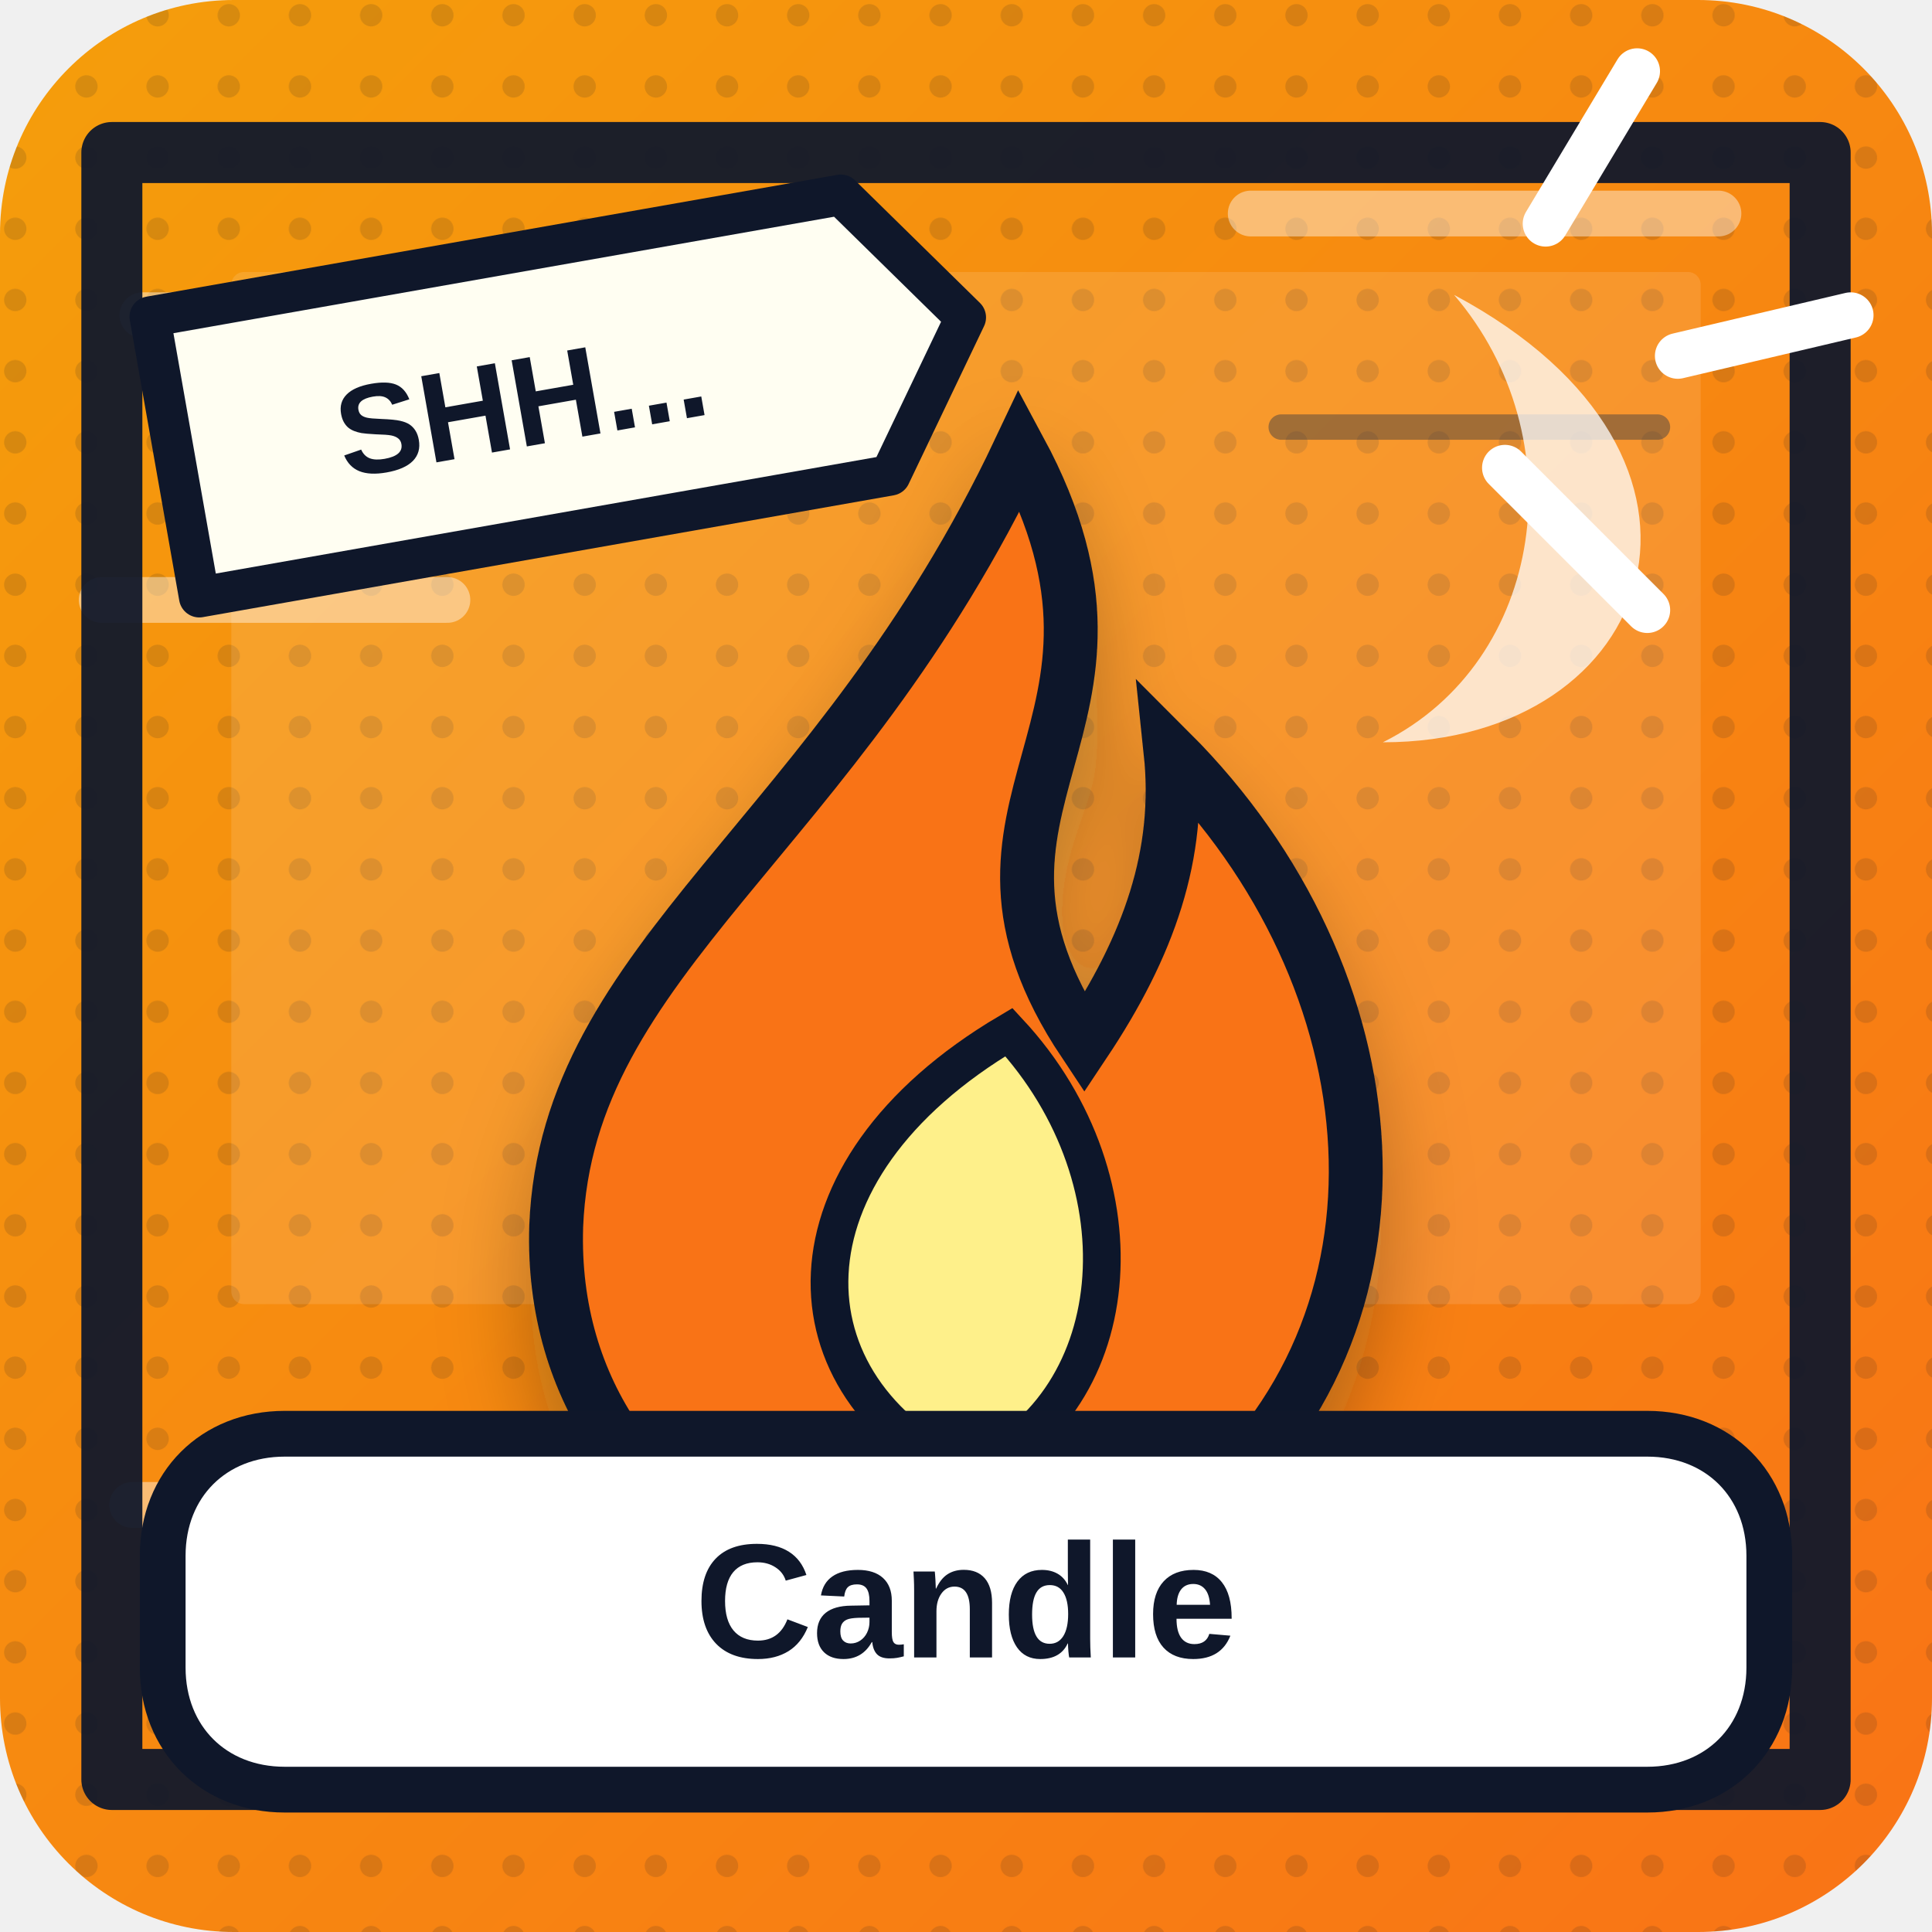
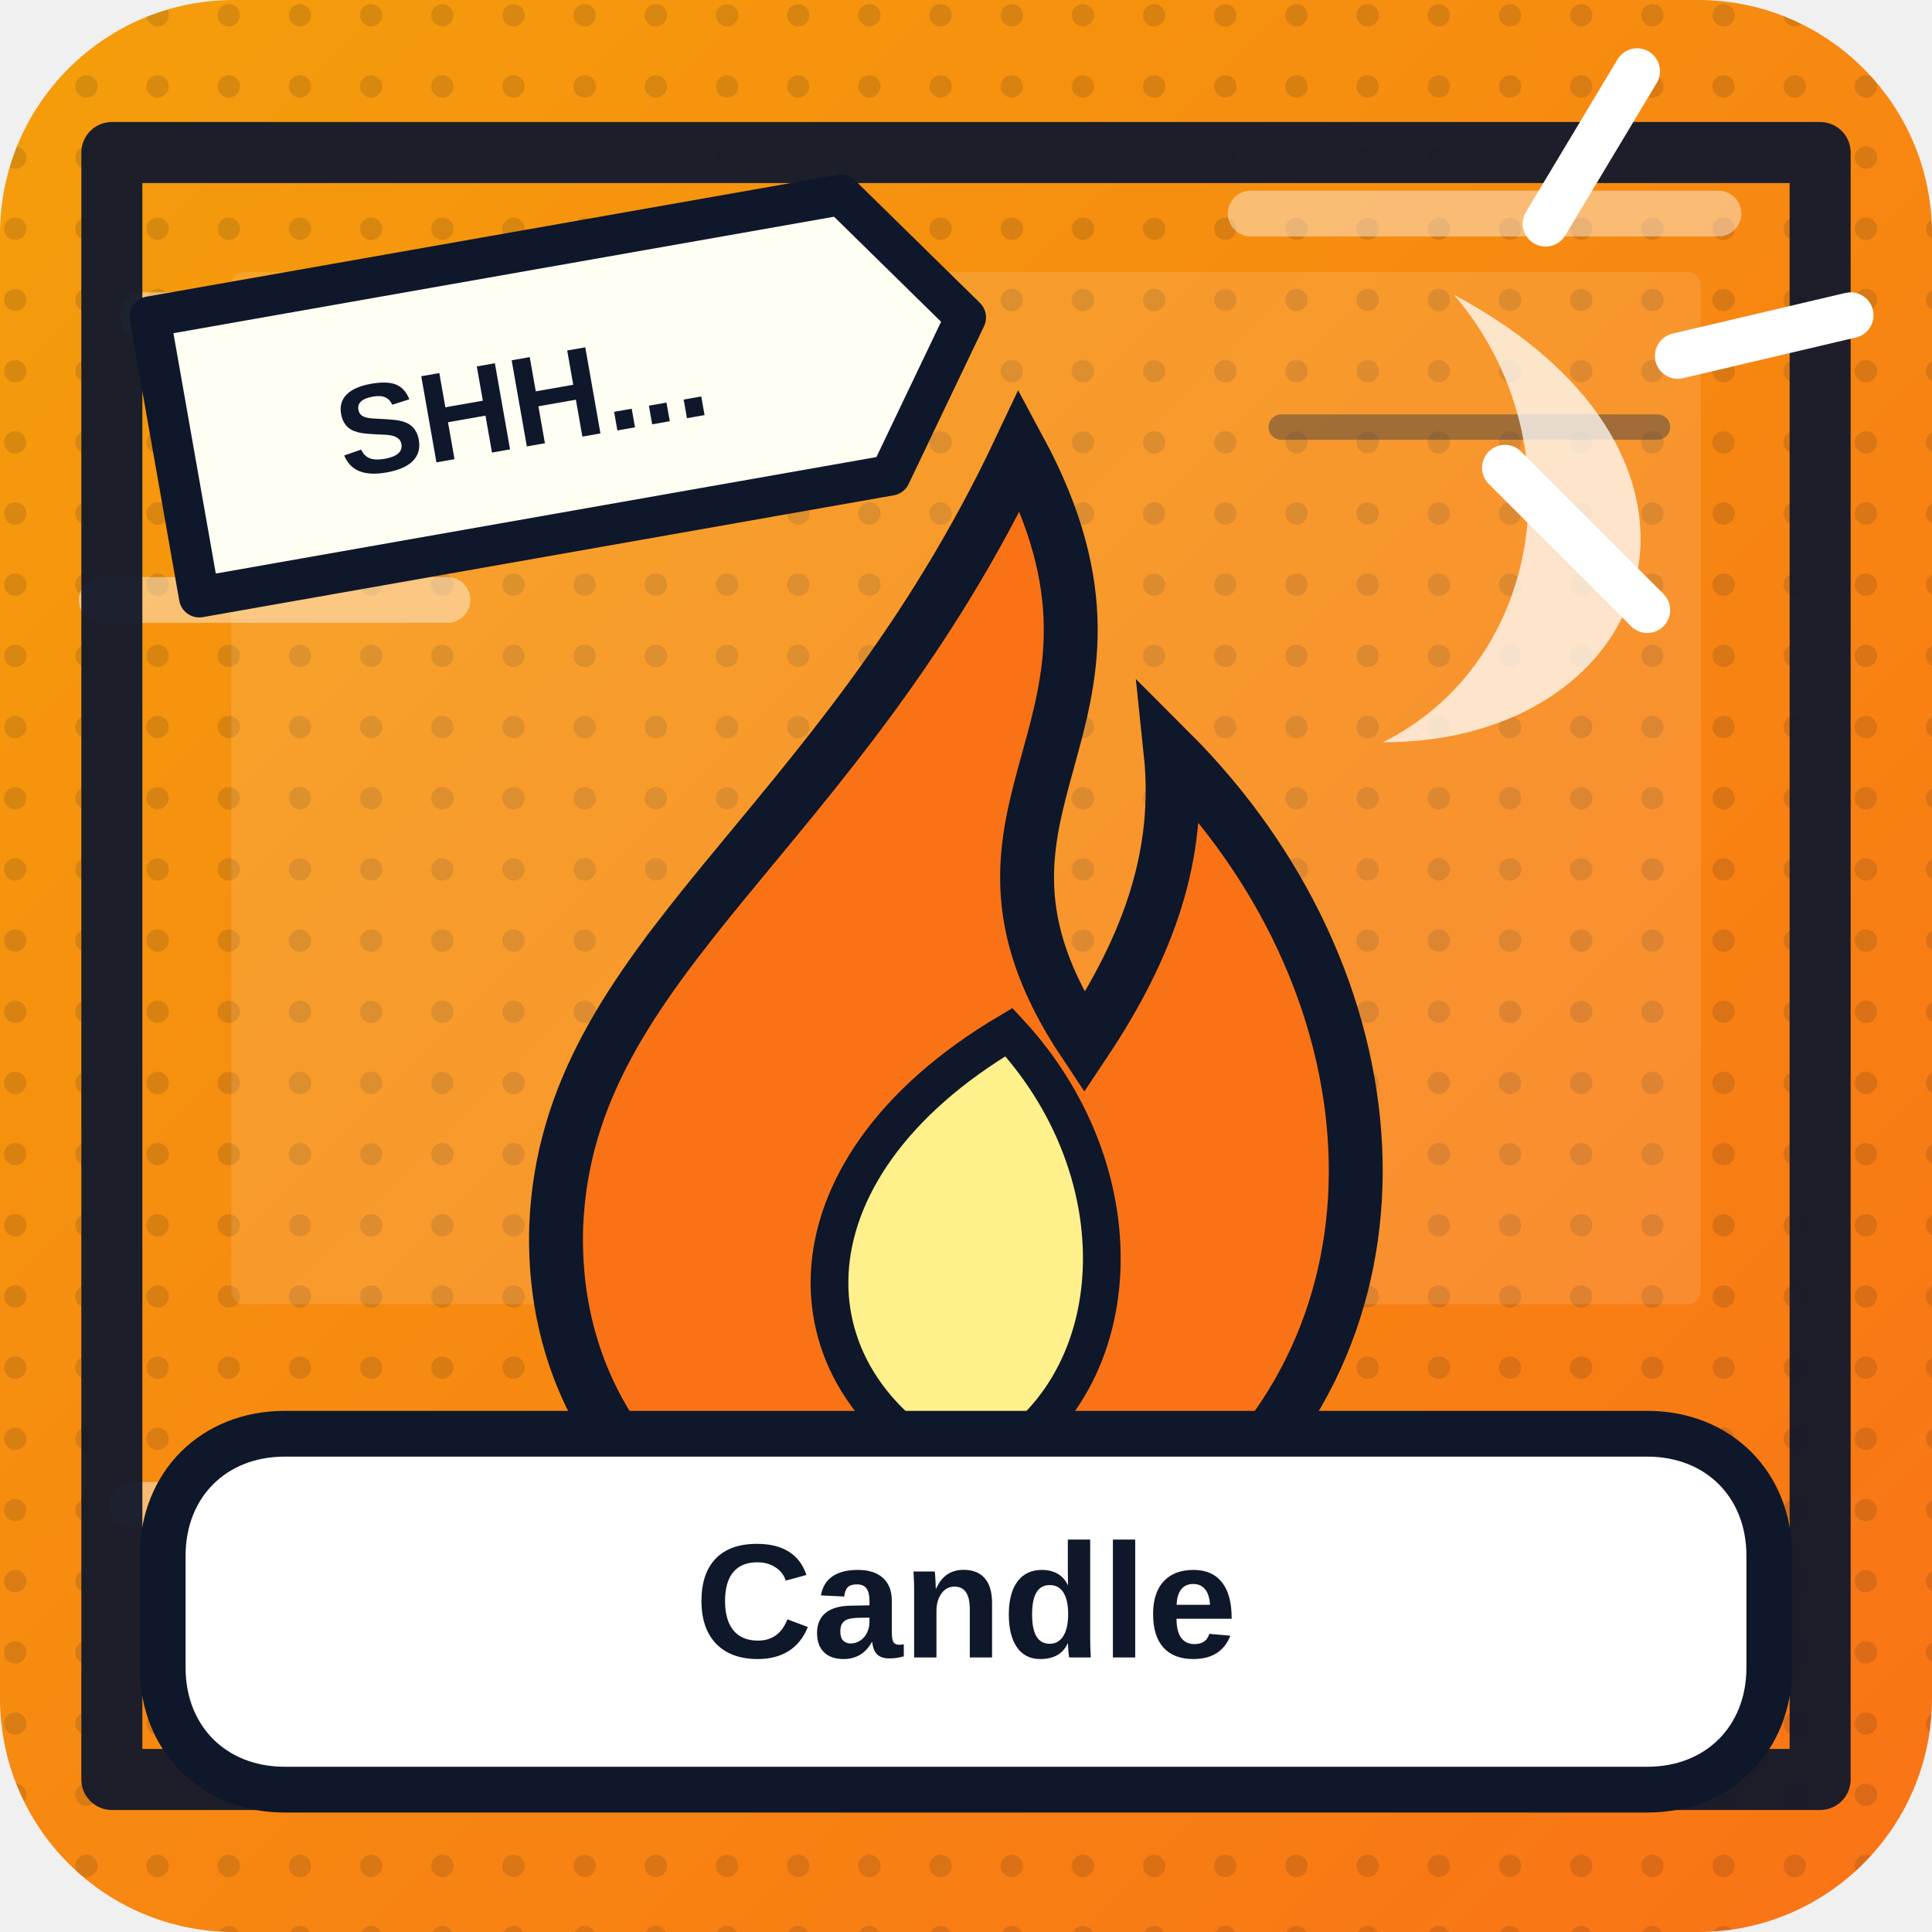
<svg xmlns="http://www.w3.org/2000/svg" viewBox="0 0 380 380" role="img" aria-label="Candle manga classroom tool icon">
  <defs>
    <linearGradient id="bg" x1="0" y1="0" x2="1" y2="1">
      <stop offset="0" stop-color="#f59e0b" />
      <stop offset="1" stop-color="#f97316" />
    </linearGradient>
    <pattern id="dots" width="14" height="14" patternUnits="userSpaceOnUse">
      <circle cx="3" cy="3" r="2.2" fill="#0f172a" opacity=".13" />
    </pattern>
-     <filter id="shadow" x="-20%" y="-20%" width="140%" height="140%">
-       <feDropShadow dx="0" dy="10" stdDeviation="8" flood-color="#0f172a" flood-opacity=".28" />
-     </filter>
  </defs>
  <rect width="380" height="380" rx="46" fill="url(#bg)" />
  <rect width="380" height="380" rx="46" fill="url(#dots)" />
  <path d="M28 62h92M20 118h68M26 296h110M246 42h92M288 300h58M38 340h74" stroke="#fff" stroke-width="9" stroke-linecap="round" opacity=".42" />
  <path d="M42 92h48M252 84h74M258 328h42" stroke="#0f172a" stroke-width="5" stroke-linecap="round" opacity=".42" />
  <path d="M22 30h336v320H22z" fill="none" stroke="#0f172a" stroke-width="12" stroke-linejoin="round" opacity=".94" />
  <path d="M48 56h284v198H48z" fill="#ffffff" opacity=".12" stroke="#ffffff" stroke-width="5" stroke-linejoin="round" />
  <path d="M286 58c24 28 18 72-14 88 54 0 74-56 14-88z" fill="#fff" opacity=".75" />
-   <g transform="translate(14 44) scale(1.06)" filter="url(#shadow)">
+   <g transform="translate(14 44) scale(1.06)">
    <path d="M176 42c28 52-18 65 12 110 12-18 18-35 16-54 42 42 48 106 4 142-46 36-120 8-118-54 2-50 52-72 86-144z" fill="#f97316" stroke="#0f172a" stroke-width="10" />
    <path d="M174 150c26 28 22 70-8 82-34-16-36-56 8-82z" fill="#fef08a" stroke="#0f172a" stroke-width="7" />
  </g>
  <path d="M56 282h268c14 0 24 10 24 24v22c0 14-10 24-24 24H56c-14 0-24-10-24-24v-22c0-14 10-24 24-24z" fill="#ffffff" stroke="#0f172a" stroke-width="9" />
  <text x="190" y="326" text-anchor="middle" font-size="32" font-weight="900" fill="#0f172a" font-family="Arial Black, Arial">Candle</text>
  <g transform="rotate(-10 102 82)">
    <path d="M34 50h138l20 28-20 28H34z" fill="#fffef2" stroke="#0f172a" stroke-width="8" stroke-linejoin="round" />
    <text x="103" y="88" text-anchor="middle" font-size="25" font-weight="900" fill="#0f172a" font-family="Arial Black, Arial">SHH...</text>
  </g>
  <path d="M304 44l18-30M330 70l34-8M296 92l28 28" stroke="#fff" stroke-width="9" stroke-linecap="round" />
</svg>
